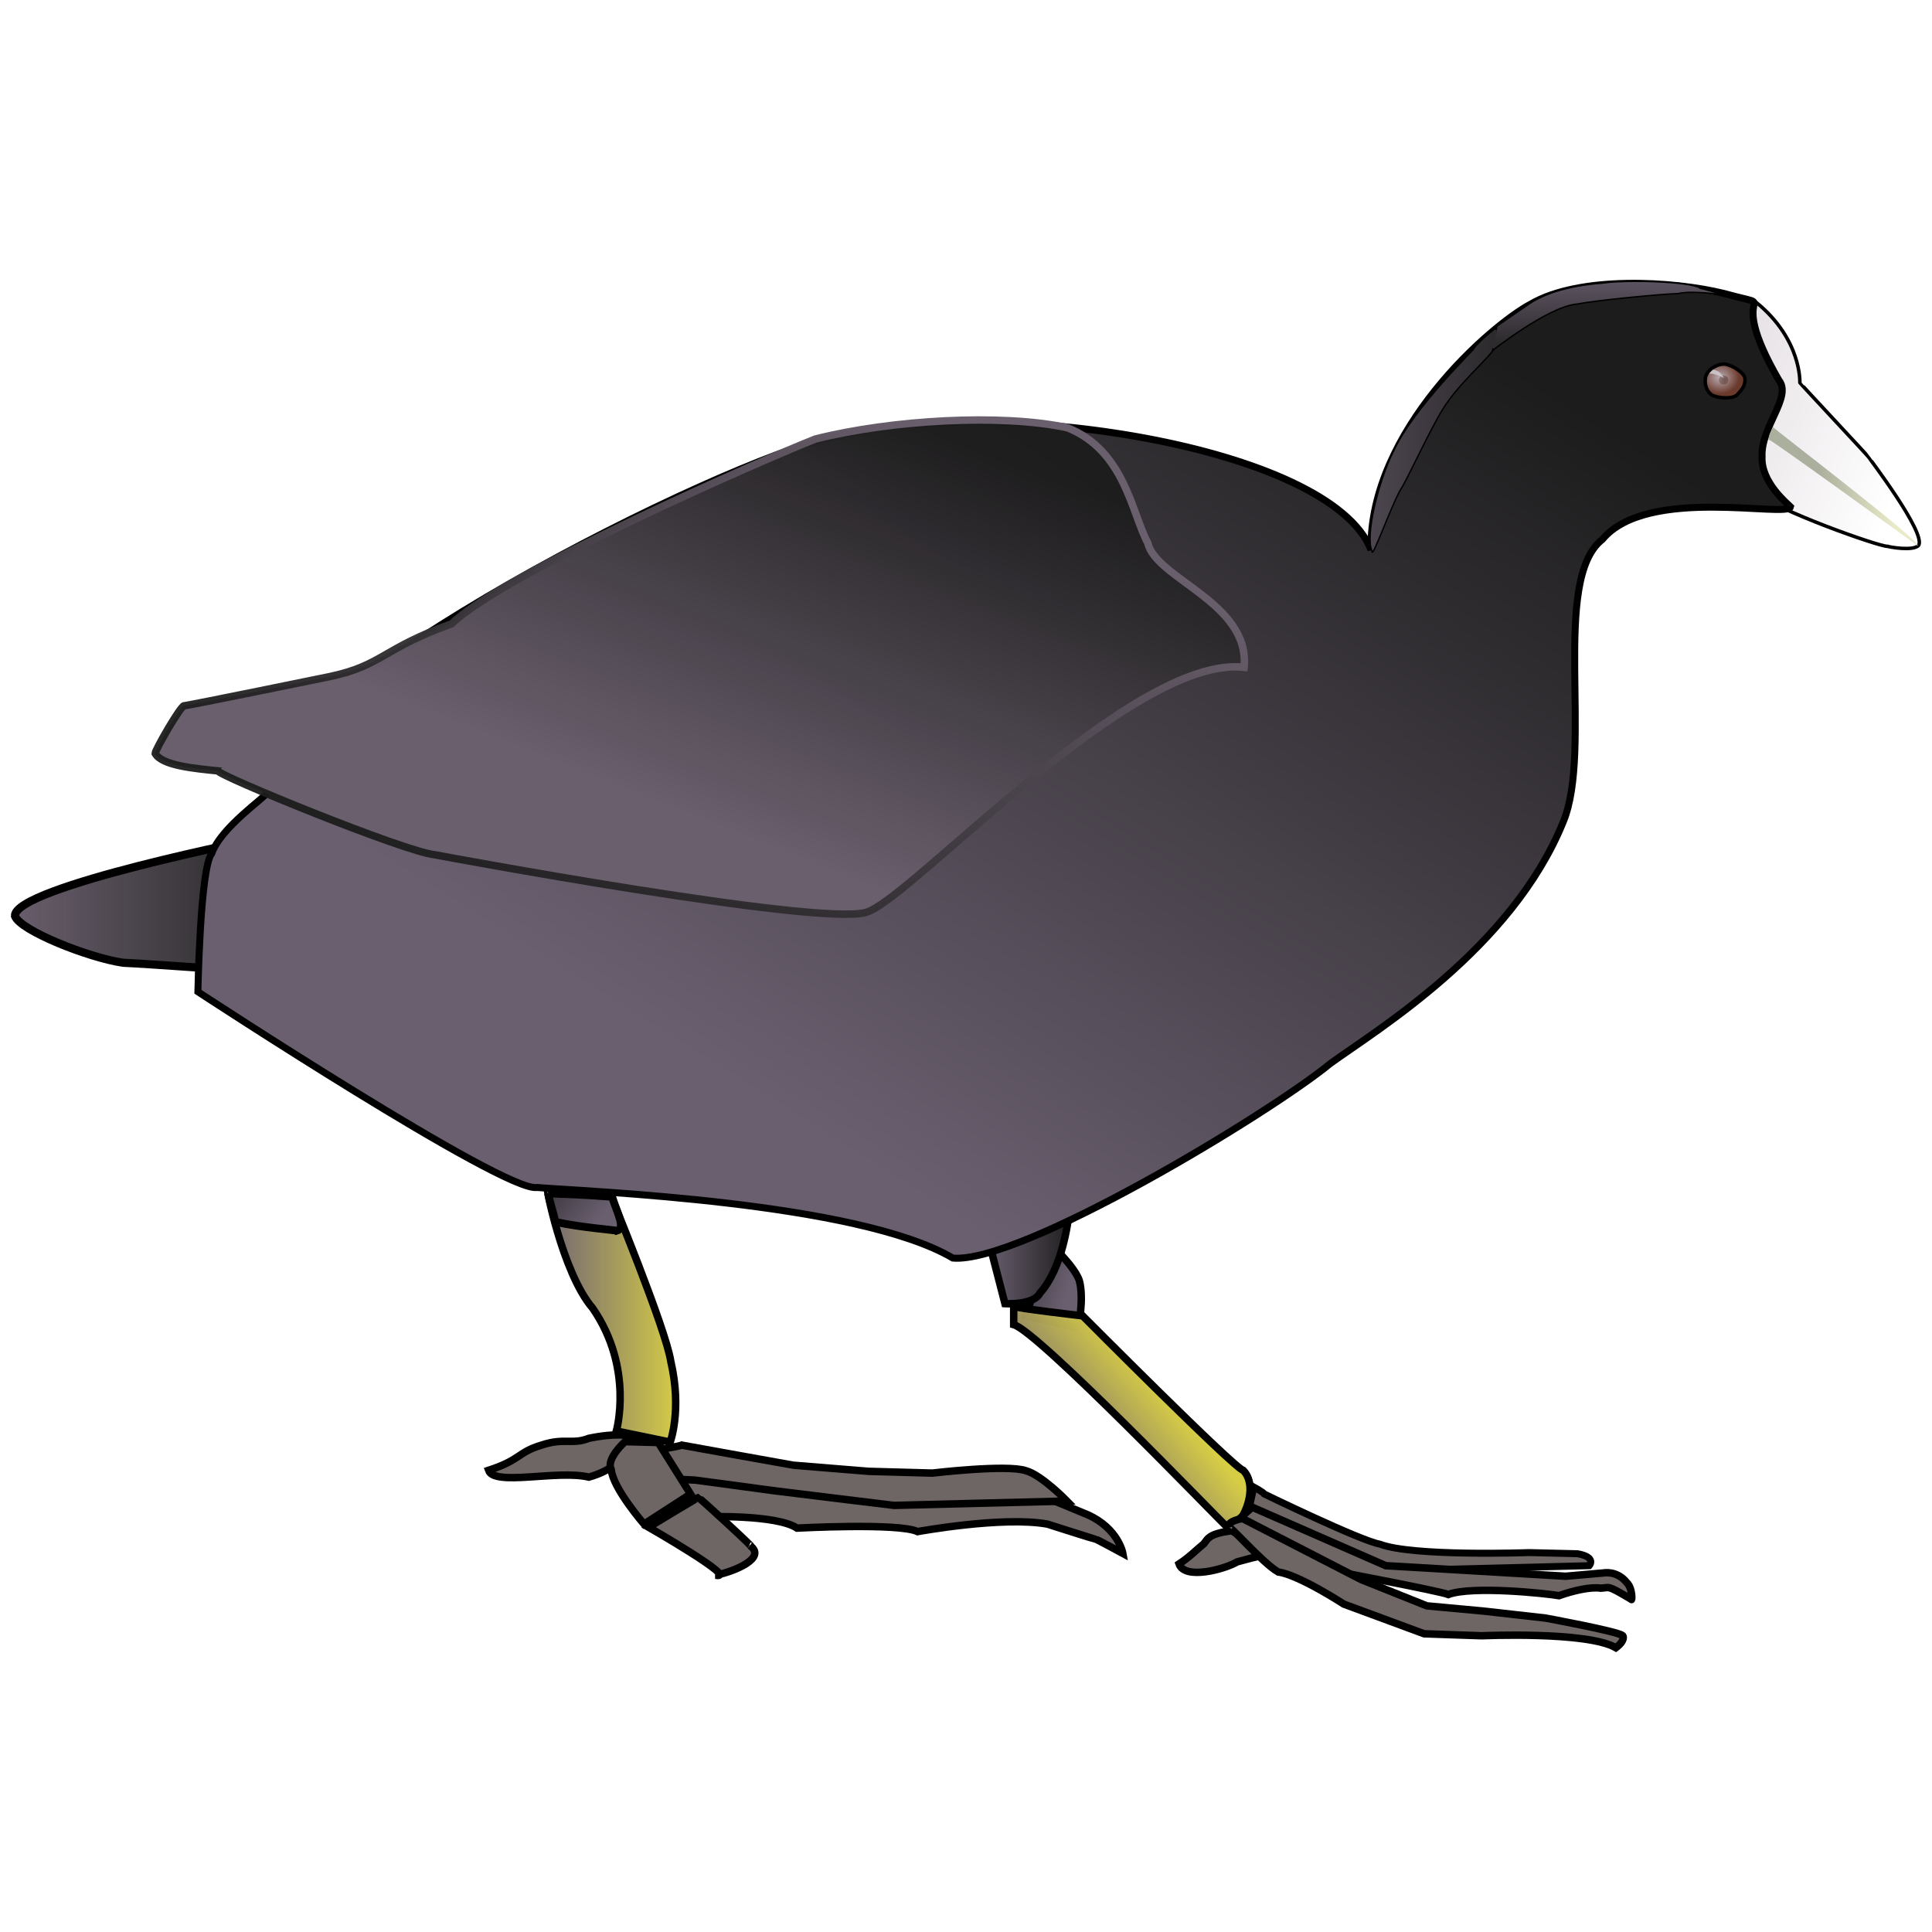
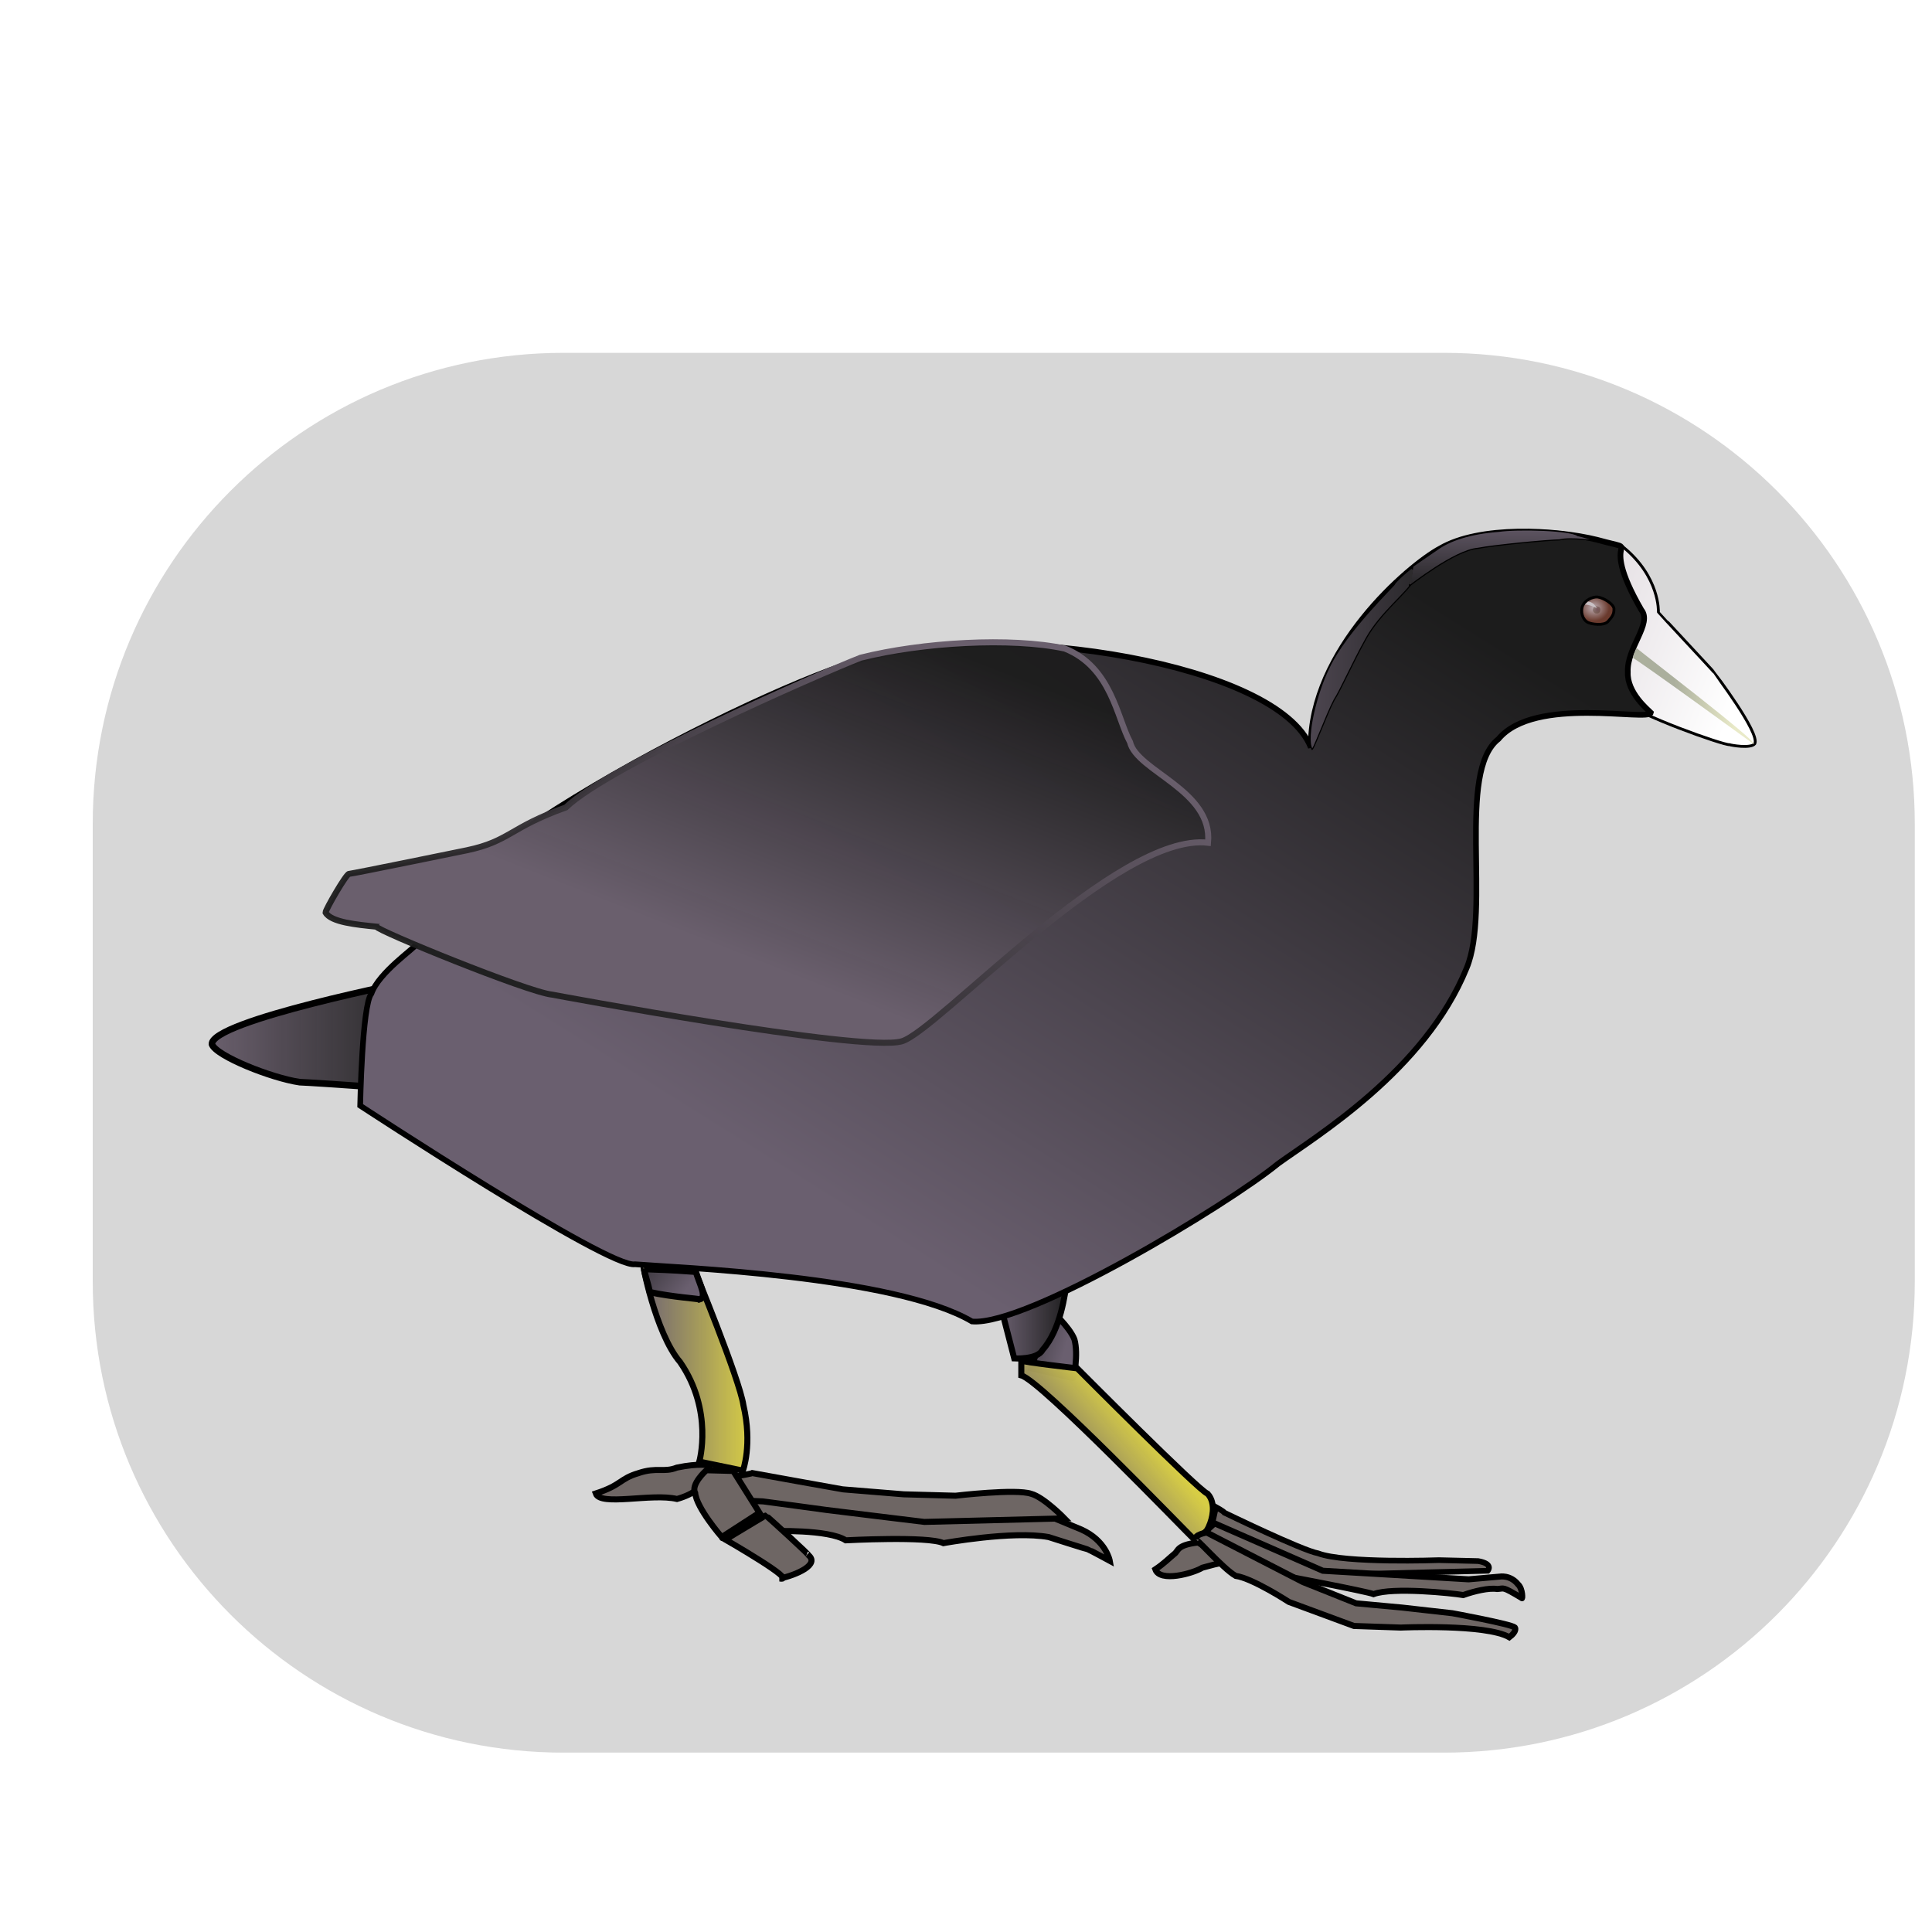
<svg xmlns="http://www.w3.org/2000/svg" xmlns:xlink="http://www.w3.org/1999/xlink" id="svg101" width="512" height="512" version="1.1">
  <defs id="defs103">
    <linearGradient id="linearGradient189">
      <stop style="stop-color:#e60000;stop-opacity:1;" offset="0" id="stop190" />
      <stop style="stop-color:#d73338;stop-opacity:1;" offset="1" id="stop191" />
    </linearGradient>
    <linearGradient id="linearGradient182">
      <stop style="stop-color:#e81311;stop-opacity:1;" offset="0" id="stop183" />
      <stop style="stop-color:#e82e2d;stop-opacity:1;" offset="1" id="stop184" />
    </linearGradient>
    <linearGradient id="linearGradient237">
      <stop style="stop-color:#8c979d;stop-opacity:1;" offset="0" id="stop238" />
      <stop style="stop-color:#123457;stop-opacity:1;" offset="1" id="stop239" />
    </linearGradient>
    <linearGradient id="linearGradient164">
      <stop style="stop-color:#6e7545;stop-opacity:0.906;" offset="0" id="stop165" />
      <stop style="stop-color:#5a524a;stop-opacity:0.961;" offset="1" id="stop166" />
    </linearGradient>
    <linearGradient id="linearGradient159">
      <stop style="stop-color:#d7cd45;stop-opacity:1;" offset="0" id="stop160" />
      <stop style="stop-color:#6a5f6f;stop-opacity:0.961;" offset="1" id="stop161" />
    </linearGradient>
    <linearGradient id="linearGradient152">
      <stop style="stop-color:#1c1c1c;stop-opacity:1;" offset="0" id="stop154" />
      <stop style="stop-color:#6a5f6f;stop-opacity:1;" offset="1" id="stop155" />
    </linearGradient>
    <linearGradient id="linearGradient151">
      <stop style="stop-color:#1c1c1c;stop-opacity:0.949;" offset="0" id="stop152" />
      <stop style="stop-color:#6a5f6d;stop-opacity:1;" offset="1" id="stop153" />
    </linearGradient>
    <linearGradient id="linearGradient130">
      <stop style="stop-color:#1c1c1c;stop-opacity:1;" offset="0" id="stop131" />
      <stop style="stop-color:#6a5f6f;stop-opacity:1;" offset="1" id="stop132" />
    </linearGradient>
    <linearGradient id="linearGradient126">
      <stop style="stop-color:#471a25;stop-opacity:0.498;" offset="0" id="stop127" />
      <stop style="stop-color:#452e1a;stop-opacity:0.353;" offset="1" id="stop128" />
    </linearGradient>
    <linearGradient id="linearGradient121">
      <stop style="stop-color:#bfafb5;stop-opacity:0.98;" offset="0" id="stop122" />
      <stop style="stop-color:#6a3a2d;stop-opacity:1;" offset="1" id="stop123" />
    </linearGradient>
    <linearGradient id="linearGradient115">
      <stop style="stop-color:#abaf9d;stop-opacity:1;" offset="0" id="stop116" />
      <stop style="stop-color:#e9eac8;stop-opacity:1;" offset="1" id="stop117" />
    </linearGradient>
    <linearGradient id="linearGradient109">
      <stop style="stop-color:#d7cfd5;stop-opacity:1;" offset="0" id="stop110" />
      <stop style="stop-color:#ffffff;stop-opacity:1;" offset="1" id="stop111" />
    </linearGradient>
    <linearGradient xlink:href="#linearGradient109" id="linearGradient112" x1="362.397" y1="244.156" x2="305.94" y2="273.619" gradientUnits="userSpaceOnUse" spreadMethod="pad" gradientTransform="matrix(-0.8679166,0,0,1.152184,601.4394,-273.8769)" />
    <linearGradient xlink:href="#linearGradient115" id="linearGradient114" x1="247.905" y1="352.622" x2="235.995" y2="352.436" gradientUnits="userSpaceOnUse" spreadMethod="pad" gradientTransform="matrix(-1.120681,0,0,0.8923146,601.4394,-273.8769)" />
    <radialGradient xlink:href="#linearGradient121" id="radialGradient120" cx="274.38" cy="313.951" fx="274.38" fy="313.951" r="3.176" gradientUnits="userSpaceOnUse" gradientTransform="matrix(-1.077616,0,0,0.9279743,601.4394,-273.8769)" spreadMethod="pad" />
    <radialGradient xlink:href="#linearGradient126" id="radialGradient125" cx="325.32" cy="264.73" fx="325.32" fy="264.73" r="0.79" gradientUnits="userSpaceOnUse" gradientTransform="matrix(-1.204552,0,0,1.126386,698.4219,-280.3635)" spreadMethod="pad" />
    <linearGradient xlink:href="#linearGradient152" id="linearGradient129" x1="252.176" y1="377.631" x2="389.926" y2="512.527" gradientUnits="userSpaceOnUse" spreadMethod="pad" gradientTransform="matrix(-1.276487,0,0,0.7834003,601.4394,-273.8769)" />
    <linearGradient gradientTransform="matrix(-1.484892,0,0,0.801756,603.9061,-344.924)" xlink:href="#linearGradient151" id="linearGradient150" x1="374.589" y1="553.734" x2="406.631" y2="553.734" gradientUnits="userSpaceOnUse" spreadMethod="pad" />
    <linearGradient xlink:href="#linearGradient151" id="linearGradient154" x1="374.926" y1="539.091" x2="278.316" y2="464.084" gradientUnits="userSpaceOnUse" spreadMethod="pad" gradientTransform="matrix(-1.478477,0,0,0.6763718,601.4394,-273.8769)" />
    <linearGradient xlink:href="#linearGradient151" id="linearGradient155" x1="286.809" y1="451.481" x2="349.977" y2="524.819" gradientUnits="userSpaceOnUse" spreadMethod="pad" gradientTransform="matrix(-1.478477,0,0,0.6763718,601.4394,-273.8769)" />
    <linearGradient xlink:href="#linearGradient152" id="linearGradient156" gradientTransform="matrix(-0.9176941,0,0,1.089688,601.4394,-273.8769)" x1="448.06" y1="402.954" x2="465.162" y2="402.954" gradientUnits="userSpaceOnUse" />
    <linearGradient xlink:href="#linearGradient152" id="linearGradient157" x1="342.487" y1="574.789" x2="328.585" y2="580.737" gradientUnits="userSpaceOnUse" spreadMethod="pad" gradientTransform="matrix(-1.401379,0,0,0.7815991,564.9514,-284.6075)" />
    <linearGradient xlink:href="#linearGradient159" id="linearGradient158" x1="386.809" y1="483.493" x2="402.901" y2="496.38" gradientUnits="userSpaceOnUse" spreadMethod="pad" gradientTransform="matrix(-1.031359,0,0,0.969594,601.4394,-273.8769)" />
    <linearGradient xlink:href="#linearGradient159" id="linearGradient162" gradientTransform="matrix(-0.7116727,0,0,1.40514,601.4394,-273.8769)" x1="677.056" y1="309.357" x2="711.14" y2="309.357" gradientUnits="userSpaceOnUse" />
    <linearGradient xlink:href="#linearGradient164" id="linearGradient163" x1="407.342" y1="543.479" x2="406.846" y2="533.443" gradientUnits="userSpaceOnUse" gradientTransform="matrix(-1.22706,0,0,0.8149559,601.4394,-273.8769)" spreadMethod="pad" />
    <linearGradient xlink:href="#linearGradient152" id="linearGradient209" x1="706.868" y1="230.901" x2="635.894" y2="231.628" gradientUnits="userSpaceOnUse" spreadMethod="pad" gradientTransform="matrix(0.7618147,0,0,1.312655,-261.7476,-273.8768)" />
    <linearGradient xlink:href="#linearGradient152" id="linearGradient211" x1="302.798" y1="524.174" x2="302.523" y2="491.913" gradientUnits="userSpaceOnUse" spreadMethod="pad" gradientTransform="matrix(1.814094,0,0,0.5512394,-261.7476,-273.8768)" />
    <linearGradient xlink:href="#linearGradient237" id="linearGradient236" x1="0.563" y1="0.148" x2="0.553" y2="0.945" gradientUnits="objectBoundingBox" spreadMethod="pad" />
    <linearGradient xlink:href="#linearGradient182" id="linearGradient181" x1="825.094" y1="245.859" x2="878.029" y2="245.859" gradientUnits="userSpaceOnUse" spreadMethod="pad" gradientTransform="scale(0.619866,1.613252)" />
    <linearGradient xlink:href="#linearGradient182" id="linearGradient185" x1="681.485" y1="294.985" x2="863.143" y2="309.341" gradientTransform="scale(0.849101,1.177717)" gradientUnits="userSpaceOnUse" />
    <linearGradient xlink:href="#linearGradient182" id="linearGradient186" gradientTransform="scale(0.839884,1.190641)" x1="639.315" y1="339.304" x2="658.298" y2="339.304" gradientUnits="userSpaceOnUse" />
    <linearGradient xlink:href="#linearGradient189" id="linearGradient188" gradientTransform="scale(1.381324,0.723943)" x1="227.395" y1="236.831" x2="291.337" y2="236.831" gradientUnits="userSpaceOnUse" />
    <linearGradient xlink:href="#linearGradient152" id="linearGradient2020" gradientUnits="userSpaceOnUse" x1="522.569" y1="368.442" x2="503.982" y2="376.395" spreadMethod="pad" gradientTransform="matrix(-0.8204422,0,0,1.218855,601.4394,-273.8769)" />
+     <filter style="color-interpolation-filters:sRGB" id="filter2339" x="-0.164" y="-0.252" width="1.328" height="1.505">
+       <feGaussianBlur stdDeviation="16.479" id="feGaussianBlur2341" />
+     </filter>
+     <radialGradient xlink:href="#linearGradient121" id="radialGradient120-9" cx="274.38" cy="313.951" fx="274.38" fy="313.951" r="3.176" gradientUnits="userSpaceOnUse" gradientTransform="matrix(-1.077616,0,0,0.9279743,601.4394,-273.8769)" spreadMethod="pad" />
+     <radialGradient xlink:href="#linearGradient126" id="radialGradient125-3" cx="325.32" cy="264.73" fx="325.32" fy="264.73" r="0.79" gradientUnits="userSpaceOnUse" gradientTransform="matrix(-1.204552,0,0,1.126386,698.4219,-280.3635)" spreadMethod="pad" />
+     <filter style="color-interpolation-filters:sRGB" id="filter2491" x="-0.086" y="-0.124" width="1.171" height="1.248">
+       <feGaussianBlur stdDeviation="17.361" id="feGaussianBlur2493" />
+     </filter>
  </defs>
-   <g id="g2529" transform="matrix(1.481292,0,0,1.481292,2.884572,74.15326)">
+   <rect style="mix-blend-mode:normal;fill:#a2a2a2;fill-opacity:0.433;stroke-width:50.21;stroke-linecap:round" id="rect2638" width="482.858" height="370.96" x="24.578" y="93.506" ry="124.791" />
+   <path style="opacity:0.366;fill:none;stroke:#b7a990;stroke-width:66;stroke-linecap:round;stroke-linejoin:miter;stroke-miterlimit:4;stroke-dasharray:none;stroke-opacity:1;filter:url(#filter2339)" d="M 461.262,210.578 C 347.381,179.211 355.506,176.251 293.639,169.528 c -3.59,0.729 -31.447,-3.971 -44.25,-3.15 -43.577,-0.484 -86.944,4.447 -130.328,6.758 -28.383,1.205 -30.655,36.765 -7.737,47.076 17.806,10.417 40.214,8.174 60.135,13.052 34.955,5.889 70.635,7.306 105.471,14.014 50.712,9.08 109.734,-3.277 160.651,4.496 21.954,-0.247 32.948,33.41 29.6,51.6 -11.277,17.252 -45.702,13.752 -65.704,14.69 -32.926,0.387 -65.958,-0.458 -98.303,-6.416 -32.888,-4.402 -66.218,-3.683 -99.171,-7.51 -49.785,-3.406 -66.287,-17.543 -116.15,-15.73 -22.697,4.511 -63.107,23.816 -56.73,44.539 13.804,17.735 51.802,37.125 72.22,39.345 24.906,-3.658 28.375,-28.553 53.729,-25.595 30.778,0.657 61.592,0.276 92.333,2.7 33.7,2.654 67.512,0.375 101.112,3.65 21.408,1.617 47.835,2.845 60.032,21.28 7.695,16.024 78.826,50.623 58.311,68.428 -28.277,23.285 -107.356,4.46 -143.406,9.169 -43.297,1.111 -86.598,-0.768 -129.503,-5.996 -30.632,-4.122 -61.602,-3.095 -92.411,-4.856 -16.546,-0.803 -31.177,7.254 -47.837,5.114" id="path940" transform="matrix(-1,0,0,0.7839784,-269.855,77.18868)" />
+   <g id="g2489" style="mix-blend-mode:normal;filter:url(#filter2491)" transform="translate(-795.9057,487.7337)">
+     <path style="font-size:12px;fill:#5e5e5e;fill-opacity:1;fill-rule:evenodd;stroke:none;stroke-width:1pt" d="m 218.443,223.805 c -4.875,0.564 -4.305,1.885 -5.292,2.559 -1.004,0.81 -2.251,2.111 -4.159,3.375 1.018,2.907 8.214,0.937 10.394,-0.372 7.842,-2.201 8.17,-1.456 8.17,-1.456 0,0 -7.081,-2.7 -9.113,-4.106 z" id="path402-5" transform="matrix(1.429305,0,0,1.377247,11.42588,122.5324)" />
+     <path style="font-size:12px;fill:#5e5e5e;fill-opacity:1;fill-rule:evenodd;stroke:none;stroke-width:0.625" d="m 312.346,4.111 c 8.016,6.577 7.708,14.182 7.708,14.285 0,0.103 12.332,13.257 12.332,13.36 0,0.103 10.175,13.36 8.941,15.724 -0.925,1.131 -5.344,0.308 -5.549,0.206 -1.439,0.102 -20.246,-6.578 -23.637,-9.661 3.083,-14.182 -0.206,-27.234 -3.803,-28.262 0.308,-3.083 3.905,-5.344 4.008,-5.652 z" id="path108-6" transform="matrix(1.429305,0,0,1.377247,11.42588,122.5324)" />
+     <path style="font-size:12px;fill:#5e5e5e;fill-opacity:1;fill-rule:evenodd;stroke:none;stroke-width:1pt" d="m 185.813,172.39 c 0,0 4.219,3.75 5.313,6.563 0.938,3.281 -0.157,8.75 -0.313,8.593 -0.156,-0.156 -9.219,-2.187 -9.219,-2.187 0,0 4.063,-12.5 4.219,-12.969 z" id="path135-6" transform="matrix(1.429305,0,0,1.377247,11.42588,122.5324)" />
+     <path style="font-size:12px;fill:#5e5e5e;fill-opacity:1;fill-rule:evenodd;stroke:none;stroke-width:1pt" d="m 189.407,166.452 c -0.313,2.189 -1.25,10.313 -5.313,14.844 -1.094,2.188 -6.249,1.875 -6.249,1.875 0,0 -2.501,-9.687 -2.501,-9.687 0,0 11.25,-5.469 14.063,-7.032 z" id="path133-4" transform="matrix(1.429305,0,0,1.377247,11.42588,122.5324)" />
+     <path style="font-size:12px;fill:#5e5e5e;fill-opacity:1;fill-rule:evenodd;stroke:none;stroke-width:1pt" d="m 96.077,163.08 c -0.581,-2.035 2.49,14.515 8.013,20.91 7.412,10.755 4.232,21.958 4.232,21.958 0,0 9.631,1.989 9.631,1.989 0,0 2.14,-5.723 0.106,-14.444 -0.872,-5.813 -10.933,-30.192 -10.933,-30.192 0.581,-4.069 -11.049,0 -11.049,-0.221 z" id="path140-0" transform="matrix(1.429305,0,0,1.377247,11.42588,122.5324)" />
+     <path style="font-size:12px;fill:#5e5e5e;fill-opacity:1;fill-rule:evenodd;stroke:none;stroke-width:0" d="m 94.962,160.34 c 0,0 2.647,7.674 2.647,7.674 0,0 10.938,1.719 10.938,1.719 1.889,0.581 -1.172,-5.625 -1.172,-5.625 0,-3.488 -12.257,-3.611 -12.413,-3.768 z" id="path141-0" transform="matrix(1.429305,0,0,1.377247,11.42588,122.5324)" />
+     <path style="font-size:12px;fill:#5e5e5e;fill-opacity:1;fill-rule:evenodd;stroke:none;stroke-width:1.091pt" d="m 47.057,123.981 c -0.442,0 -22.95,-1.643 -26.958,-1.796 -6.196,-0.899 -18.433,-5.76 -19.37,-8.365 -0.313,-5.209 44.56,-14.041 44.56,-14.041 0,0 1.326,24.202 1.768,24.202 z" id="path148-4" transform="matrix(1.429305,0,0,1.377247,11.42588,122.5324)" />
+     <path style="font-size:12px;fill:#5e5e5e;fill-opacity:1;fill-rule:evenodd;stroke:none;stroke-width:1.25" d="m 94.133,162.385 c -5.755,1.028 -60.677,-35.016 -60.677,-35.016 0,0 0.417,-22.256 2.473,-24.722 1.644,-4.728 9.736,-10.159 9.736,-10.74 0.581,-19.185 82.116,-59.88 101.156,-63.659 28.777,-7.848 89.237,1.454 96.504,20.057 -0.291,-21.365 21.468,-40.183 28.587,-43.965 8.686,-5.069 25.379,-4.176 34.635,-1.884 11.172,3.086 -0.436,-2.113 9.738,15.473 2.466,3.032 -3.245,8.346 -2.988,13.741 -0.206,4.522 4.477,8.326 5.093,8.943 -0.411,2.055 -25.638,-3.832 -33.654,5.828 -9.249,7.194 -1.633,37.665 -7.017,50.552 -9.203,22.699 -33.424,37.241 -41.646,43.202 -11.008,9.046 -55.415,35.849 -67.542,34.822 -17.06,-10.072 -65.594,-11.915 -74.398,-12.632 z" id="path105-6" transform="matrix(1.429305,0,0,1.377247,11.42588,122.5324)" />
+     <path style="font-size:12px;fill:#5e5e5e;fill-opacity:1;fill-rule:evenodd;stroke:none;stroke-width:0" d="m 341.122,47.582 c 0.925,-0.617 -25.305,-20.584 -25.9,-21.257 -0.296,0.867 -0.67,1.101 -0.773,2.231 0.925,0.309 26.673,19.026 26.673,19.026 z" id="path113-2" transform="matrix(1.429305,0,0,1.377247,11.42588,122.5324)" />
+     <path style="font-size:12px;fill:#5e5e5e;fill-opacity:1;fill-rule:evenodd;stroke:none;stroke-width:0.625" d="m 303.25,17.211 c 0.526,-1.471 2.265,-2.177 3.327,-2.136 1.449,0.181 3.529,1.542 3.659,2.563 0.064,1.394 -0.539,1.946 -1.359,2.896 -0.92,0.929 -3.613,0.581 -4.486,0.118 -1.234,-0.77 -1.46,-2.386 -1.141,-3.441 z" id="path119-6" transform="matrix(1.429305,0,0,1.377247,11.42588,122.5324)" />
+     <path style="font-size:12px;fill:#5e5e5e;fill-opacity:1;fill-rule:evenodd;stroke:none;stroke-width:2.75" d="m 307.13,17.451 c 0.206,0.358 0.135,1.148 -0.465,1.258 -0.582,0.107 -0.827,-0.186 -0.997,-0.435 -0.176,-0.257 -0.088,-0.647 0.115,-0.956 0.194,-0.296 1.137,-0.234 1.347,0.132 z" id="path124-7" transform="matrix(1.429305,0,0,1.377247,11.42588,122.5324)" />
+     <path id="path4222-5" d="m 306.503,17.558 c -0.233,-0.086 -1.728,-0.843 -2.683,-0.8 l 0.693,-0.676 c 0.607,0.095 0.876,0.225 1.351,0.633" style="fill:#5e5e5e;fill-opacity:1;fill-rule:evenodd;stroke:none;stroke-width:0.125;stroke-linecap:butt;stroke-linejoin:miter;stroke-miterlimit:4;stroke-opacity:1" transform="matrix(1.429305,0,0,1.377247,11.42588,122.5324)" />
+     <path style="font-size:12px;fill:#5e5e5e;fill-opacity:1;fill-rule:evenodd;stroke:none;stroke-width:1pt" d="m 179.407,183.64 c 0,0 0,3.281 0,3.281 4.375,1.25 35.89,34.026 38.429,36.473 2.031,0.313 5.79,-7.098 2.665,-10.379 -1.719,-0.469 -28.75,-27.656 -28.75,-27.656 0,0 -12.188,-1.406 -12.344,-1.719 z" id="path134-6" transform="matrix(1.429305,0,0,1.377247,11.42588,122.5324)" />
+     <path style="font-size:12px;fill:#5e5e5e;fill-opacity:1;fill-rule:evenodd;stroke:none;stroke-width:1.25" d="m 224.251,217.234 c 0,0 17.179,8.347 20.674,8.964 5.96,2.261 26.67,1.505 26.67,1.505 0,0 8.676,0.206 8.676,0.206 3.494,0.616 2.105,2.138 2.105,2.138 0,0 -30.625,0.781 -30.625,0.781 0,0 -10.051,-0.062 -10.051,-0.062 -1.381,-0.145 -20.262,-10.563 -20.262,-10.563 0,0 0.938,-4.219 0.938,-4.219 0,0 1.718,0.937 1.875,1.25 z" id="path136-9" transform="matrix(1.429305,0,0,1.377247,11.42588,122.5324)" />
+     <path style="font-size:12px;fill:#5e5e5e;fill-opacity:1;fill-rule:evenodd;stroke:none;stroke-width:1pt" d="m 289.895,236.065 c -4.505,-2.689 -3.777,-2.064 -5.448,-1.991 -1.817,-0.291 -5.007,0.457 -7.478,1.339 -2.47,-0.424 -15.575,-1.788 -19.799,-0.211 -1.542,-0.616 -20.576,-4.218 -20.576,-4.218 0,0 -16.562,-9.531 -16.562,-9.531 0,0 2.031,-1.875 2.031,-1.875 0,0 23.906,10.469 23.906,10.469 0,0 32.188,1.892 32.188,1.892 0,0 6.817,-0.596 6.817,-0.596 0,0 2.355,-0.467 4.099,1.713 1.09,1.017 0.978,3.477 0.822,3.009 z" id="path137-8" transform="matrix(1.429305,0,0,1.377247,11.42588,122.5324)" />
+     <path style="font-size:12px;fill:#5e5e5e;fill-opacity:1;fill-rule:evenodd;stroke:none;stroke-width:1pt" d="m 217.861,223.229 c -0.206,-0.925 5.961,6.277 8.868,7.948 3.706,0.509 11.74,5.745 11.74,5.745 0,0 14.375,5.312 14.375,5.312 0,0 10.335,0.353 10.335,0.353 0,0 18.801,-0.839 23.961,2.14 1.744,-1.308 1.33,-2.18 1.173,-2.18 -0.737,-0.727 -13.75,-3.125 -13.75,-3.125 0,0 -11.093,-1.25 -11.093,-1.25 0,0 -10.157,-0.938 -10.157,-0.938 0,0 -11.719,-4.687 -11.719,-4.687 0,0 -21.25,-10.938 -21.25,-10.938 0,0 -2.894,0.445 -2.483,1.62 z" id="path138-7" transform="matrix(1.429305,0,0,1.377247,11.42588,122.5324)" />
+     <path style="font-size:12px;fill:#5e5e5e;fill-opacity:1;fill-rule:evenodd;stroke:none;stroke-width:1pt" d="m 103.388,207.267 c -2.935,1.165 -4.434,-0.146 -8.475,1.22 -4.285,1.278 -3.639,2.611 -9.453,4.5 1.018,2.907 12.331,-0.128 17.936,1.215 7.842,-2.201 7.154,-7.394 7.154,-7.394 0,0 -2.177,-0.577 -7.162,0.459 z" id="path142-2" transform="matrix(1.429305,0,0,1.377247,11.42588,122.5324)" />
+     <path style="font-size:12px;fill:#5e5e5e;fill-opacity:1;fill-rule:evenodd;stroke:none;stroke-width:1pt" d="m 118.625,209.421 c 0,0 20.937,6.562 20.937,6.562 0,0 21.563,2.5 21.719,2.5 0.156,0 22.031,-1.406 22.031,-1.406 0,0 9.321,3.852 9.321,3.852 5.523,2.47 6.305,6.929 6.305,6.929 0,0 -4.626,-2.514 -4.782,-2.514 -0.157,0 -8.71,-2.733 -8.71,-2.733 -7.994,-1.453 -23.227,1.341 -23.227,1.341 -3.343,-1.599 -21.563,-0.625 -21.563,-0.625 -3.779,-2.471 -16.25,-2.031 -16.25,-2.031 0,0 -8.281,-7.657 -8.281,-7.657 0,0 2.187,-3.75 2.5,-4.218 z" id="path145-8" transform="matrix(1.429305,0,0,1.377247,11.42588,122.5324)" />
+     <path style="font-size:12px;fill:#5e5e5e;fill-opacity:1;fill-rule:evenodd;stroke:none;stroke-width:1pt" d="m 120.031,208.483 c 0,0 19.844,3.594 20,3.594 0.156,0 13.438,1.094 13.438,1.094 0,0 11.406,0.312 11.406,0.312 0,0 13.372,-1.588 16.715,-0.425 2.762,0.726 7.347,5.425 7.347,5.425 0,0 -30.781,0.781 -30.937,0.781 -0.156,0 -21.719,-2.656 -21.719,-2.656 0,0 -13.75,-1.875 -13.906,-1.875 -0.157,0 -10.157,-0.469 -10.157,-0.469 0,0 1.25,-4.531 1.25,-4.531 0,0 6.407,-1.094 6.563,-1.25 z" id="path146-2" transform="matrix(1.429305,0,0,1.377247,11.42588,122.5324)" />
+     <path style="font-size:12px;fill:#5e5e5e;fill-opacity:1;fill-rule:evenodd;stroke:none;stroke-width:1pt" d="m 109.875,207.858 c 0,0 -3.485,3.107 -2.468,4.996 0.291,3.343 5.865,9.757 5.865,9.757 0,0 8.321,-5.378 8.321,-5.378 0,0 -5.781,-9.219 -5.781,-9.219 0,0 -5.781,-0.156 -5.937,-0.156 z" id="path143-9" transform="matrix(1.429305,0,0,1.377247,11.42588,122.5324)" />
+     <path style="font-size:12px;fill:#5e5e5e;fill-opacity:1;fill-rule:evenodd;stroke:none;stroke-width:1pt" d="m 114.093,223.171 c 0,0 16.224,9.317 12.009,8.59 3.488,-0.726 9.168,-3.129 6.116,-5.309 1.744,1.308 -9.062,-8.594 -9.218,-8.594 -0.157,0 -8.907,5.313 -8.907,5.313 z" id="path144-6" transform="matrix(1.429305,0,0,1.377247,11.42588,122.5324)" />
+     <path style="font-size:12px;fill:#5e5e5e;fill-opacity:1;fill-rule:evenodd;stroke:none;stroke-width:0.25" d="m 243.547,48.613 c -1.326,-2.541 0.968,-12.285 3.841,-18.03 3.756,-7.955 14.45,-18.093 14.45,-18.406 0,-0.312 3.656,-3.693 4.208,-3.693 -0.441,-0.11 1.08,-0.266 -0.005,2.938 -1.639,2.872 -7.337,7.125 -10.486,12.76 -3.149,5.635 -5.737,11.58 -7.062,13.569 -1.768,3.315 -4.946,12.112 -4.946,10.862 z" id="path208-0" transform="matrix(1.429305,0,0,1.377247,11.42588,122.5324)" />
+     <path style="font-size:12px;fill:#5e5e5e;fill-opacity:1;fill-rule:evenodd;stroke:none;stroke-width:0.25" d="m 271.145,4.653 c 2.734,-2.031 7.266,-3.593 13.594,-4.062 4.219,-0.625 15.937,-0.313 17.5,0.937 0.625,0.078 4.219,1.172 4.219,1.172 0,0 -5.782,-0.859 -8.203,-0.234 -3.047,0.078 -14.48,1.172 -18.073,1.875 -5.079,0.39 -15.087,8.293 -15.087,8.293 -0.11,0.331 0.755,-4.338 0.755,-4.338 0,0 4.123,-2.861 5.295,-3.643 z" id="path210-2" transform="matrix(1.429305,0,0,1.377247,11.42588,122.5324)" />
+     <path style="font-size:12px;fill:#5e5e5e;fill-opacity:1;fill-rule:evenodd;stroke:none;stroke-width:1.047pt" d="m 96.124,163.44 c 3.205,0.166 4.634,0.104 11.43,0.612 1.043,3.233 2.478,5.639 0.813,6.092 -0.173,-0.154 -6.215,-0.553 -10.965,-1.602 -0.387,-1.933 -1.008,-3.479 -1.277,-5.102 z" id="path403-7" transform="matrix(1.429305,0,0,1.377247,11.42588,122.5324)" />
+     <rect transform="matrix(1.413819,0.2021908,-0.1970798,1.364092,11.42588,122.5324)" y="-30.107" x="264.124" height="3.284" width="0.473" id="rect4982-6" style="fill:#5e5e5e;fill-opacity:1;stroke:none;stroke-width:0.125;stroke-miterlimit:4;stroke-dashoffset:0;stroke-opacity:1" />
+   </g>
+   <g id="g2529" transform="matrix(1.200449,0,0,1.200449,55.28839,140.1084)">
    <path style="font-size:12px;fill:#6e6664;fill-rule:evenodd;stroke:#000000;stroke-width:1pt" d="m 218.443,223.805 c -4.875,0.564 -4.305,1.885 -5.292,2.559 -1.004,0.81 -2.251,2.111 -4.159,3.375 1.018,2.907 8.214,0.937 10.394,-0.372 7.842,-2.201 8.17,-1.456 8.17,-1.456 0,0 -7.081,-2.7 -9.113,-4.106 z" id="path402" />
    <path style="font-size:12px;fill:url(#linearGradient112);fill-rule:evenodd;stroke:#000000;stroke-width:0.625" d="m 312.346,4.111 c 8.016,6.577 7.708,14.182 7.708,14.285 0,0.103 12.332,13.257 12.332,13.36 0,0.103 10.175,13.36 8.941,15.724 -0.925,1.131 -5.344,0.308 -5.549,0.206 -1.439,0.102 -20.246,-6.578 -23.637,-9.661 3.083,-14.182 -0.206,-27.234 -3.803,-28.262 0.308,-3.083 3.905,-5.344 4.008,-5.652 z" id="path108" />
    <path style="font-size:12px;fill:url(#linearGradient2020);fill-rule:evenodd;stroke:#000000;stroke-width:1pt" d="m 185.813,172.39 c 0,0 4.219,3.75 5.313,6.563 0.938,3.281 -0.157,8.75 -0.313,8.593 -0.156,-0.156 -9.219,-2.187 -9.219,-2.187 0,0 4.063,-12.5 4.219,-12.969 z" id="path135" />
    <path style="font-size:12px;fill:url(#linearGradient156);fill-rule:evenodd;stroke:#000000;stroke-width:1pt" d="m 189.407,166.452 c -0.313,2.189 -1.25,10.313 -5.313,14.844 -1.094,2.188 -6.249,1.875 -6.249,1.875 0,0 -2.501,-9.687 -2.501,-9.687 0,0 11.25,-5.469 14.063,-7.032 z" id="path133" />
    <path style="font-size:12px;fill:url(#linearGradient162);fill-rule:evenodd;stroke:#000000;stroke-width:1pt" d="m 96.077,163.08 c -0.581,-2.035 2.49,14.515 8.013,20.91 7.412,10.755 4.232,21.958 4.232,21.958 0,0 9.631,1.989 9.631,1.989 0,0 2.14,-5.723 0.106,-14.444 -0.872,-5.813 -10.933,-30.192 -10.933,-30.192 0.581,-4.069 -11.049,0 -11.049,-0.221 z" id="path140" />
    <path style="font-size:12px;fill:url(#linearGradient163);fill-rule:evenodd;stroke:#000000;stroke-width:0" d="m 94.962,160.34 c 0,0 2.647,7.674 2.647,7.674 0,0 10.938,1.719 10.938,1.719 1.889,0.581 -1.172,-5.625 -1.172,-5.625 0,-3.488 -12.257,-3.611 -12.413,-3.768 z" id="path141" />
    <path style="font-size:12px;fill:url(#linearGradient150);fill-rule:evenodd;stroke:#000000;stroke-width:1.091pt" d="m 47.057,123.981 c -0.442,0 -22.95,-1.643 -26.958,-1.796 -6.196,-0.899 -18.433,-5.76 -19.37,-8.365 -0.313,-5.209 44.56,-14.041 44.56,-14.041 0,0 1.326,24.202 1.768,24.202 z" id="path148" />
    <path style="font-size:12px;fill:url(#linearGradient129);fill-rule:evenodd;stroke:#000000;stroke-width:1.25" d="m 94.133,162.385 c -5.755,1.028 -60.677,-35.016 -60.677,-35.016 0,0 0.417,-22.256 2.473,-24.722 1.644,-4.728 9.736,-10.159 9.736,-10.74 0.581,-19.185 82.116,-59.88 101.156,-63.659 28.777,-7.848 89.237,1.454 96.504,20.057 -0.291,-21.365 21.468,-40.183 28.587,-43.965 8.686,-5.069 25.379,-4.176 34.635,-1.884 11.172,3.086 -0.436,-2.113 9.738,15.473 2.466,3.032 -3.245,8.346 -2.988,13.741 -0.206,4.522 4.477,8.326 5.093,8.943 -0.411,2.055 -25.638,-3.832 -33.654,5.828 -9.249,7.194 -1.633,37.665 -7.017,50.552 -9.203,22.699 -33.424,37.241 -41.646,43.202 -11.008,9.046 -55.415,35.849 -67.542,34.822 -17.06,-10.072 -65.594,-11.915 -74.398,-12.632 z" id="path105" />
    <path style="font-size:12px;fill:url(#linearGradient114);fill-rule:evenodd;stroke:#000000;stroke-width:0" d="m 341.122,47.582 c 0.925,-0.617 -25.305,-20.584 -25.9,-21.257 -0.296,0.867 -0.67,1.101 -0.773,2.231 0.925,0.309 26.673,19.026 26.673,19.026 z" id="path113" />
    <path style="font-size:12px;fill:url(#radialGradient120);fill-rule:evenodd;stroke:#000000;stroke-width:0.625" d="m 303.25,17.211 c 0.526,-1.471 2.265,-2.177 3.327,-2.136 1.449,0.181 3.529,1.542 3.659,2.563 0.064,1.394 -0.539,1.946 -1.359,2.896 -0.92,0.929 -3.613,0.581 -4.486,0.118 -1.234,-0.77 -1.46,-2.386 -1.141,-3.441 z" id="path119" />
    <path style="font-size:12px;fill:url(#radialGradient125);fill-rule:evenodd;stroke-width:2.75" d="m 307.13,17.451 c 0.206,0.358 0.135,1.148 -0.465,1.258 -0.582,0.107 -0.827,-0.186 -0.997,-0.435 -0.176,-0.257 -0.088,-0.647 0.115,-0.956 0.194,-0.296 1.137,-0.234 1.347,0.132 z" id="path124" />
    <path id="path4222" d="m 306.503,17.558 c -0.233,-0.086 -1.728,-0.843 -2.683,-0.8 l 0.693,-0.676 c 0.607,0.095 0.876,0.225 1.351,0.633" style="fill:#ccc6ca;fill-opacity:0.938;fill-rule:evenodd;stroke:none;stroke-width:0.125;stroke-linecap:butt;stroke-linejoin:miter;stroke-miterlimit:4;stroke-opacity:1" />
    <path style="font-size:12px;fill:url(#linearGradient158);fill-rule:evenodd;stroke:#000000;stroke-width:1pt" d="m 179.407,183.64 c 0,0 0,3.281 0,3.281 4.375,1.25 35.89,34.026 38.429,36.473 2.031,0.313 5.79,-7.098 2.665,-10.379 -1.719,-0.469 -28.75,-27.656 -28.75,-27.656 0,0 -12.188,-1.406 -12.344,-1.719 z" id="path134" />
    <path style="font-size:12px;fill:#6e6664;fill-rule:evenodd;stroke:#000000;stroke-width:1.25" d="m 224.251,217.234 c 0,0 17.179,8.347 20.674,8.964 5.96,2.261 26.67,1.505 26.67,1.505 0,0 8.676,0.206 8.676,0.206 3.494,0.616 2.105,2.138 2.105,2.138 0,0 -30.625,0.781 -30.625,0.781 0,0 -10.051,-0.062 -10.051,-0.062 -1.381,-0.145 -20.262,-10.563 -20.262,-10.563 0,0 0.938,-4.219 0.938,-4.219 0,0 1.718,0.937 1.875,1.25 z" id="path136" />
    <path style="font-size:12px;fill:#6e6664;fill-rule:evenodd;stroke:#000000;stroke-width:1pt" d="m 289.895,236.065 c -4.505,-2.689 -3.777,-2.064 -5.448,-1.991 -1.817,-0.291 -5.007,0.457 -7.478,1.339 -2.47,-0.424 -15.575,-1.788 -19.799,-0.211 -1.542,-0.616 -20.576,-4.218 -20.576,-4.218 0,0 -16.562,-9.531 -16.562,-9.531 0,0 2.031,-1.875 2.031,-1.875 0,0 23.906,10.469 23.906,10.469 0,0 32.188,1.892 32.188,1.892 0,0 6.817,-0.596 6.817,-0.596 0,0 2.355,-0.467 4.099,1.713 1.09,1.017 0.978,3.477 0.822,3.009 z" id="path137" />
    <path style="font-size:12px;fill:#6e6664;fill-rule:evenodd;stroke:#000000;stroke-width:1pt" d="m 217.861,223.229 c -0.206,-0.925 5.961,6.277 8.868,7.948 3.706,0.509 11.74,5.745 11.74,5.745 0,0 14.375,5.312 14.375,5.312 0,0 10.335,0.353 10.335,0.353 0,0 18.801,-0.839 23.961,2.14 1.744,-1.308 1.33,-2.18 1.173,-2.18 -0.737,-0.727 -13.75,-3.125 -13.75,-3.125 0,0 -11.093,-1.25 -11.093,-1.25 0,0 -10.157,-0.938 -10.157,-0.938 0,0 -11.719,-4.687 -11.719,-4.687 0,0 -21.25,-10.938 -21.25,-10.938 0,0 -2.894,0.445 -2.483,1.62 z" id="path138" />
    <path style="font-size:12px;fill:#6e6664;fill-rule:evenodd;stroke:#000000;stroke-width:1pt" d="m 103.388,207.267 c -2.935,1.165 -4.434,-0.146 -8.475,1.22 -4.285,1.278 -3.639,2.611 -9.453,4.5 1.018,2.907 12.331,-0.128 17.936,1.215 7.842,-2.201 7.154,-7.394 7.154,-7.394 0,0 -2.177,-0.577 -7.162,0.459 z" id="path142" />
    <path style="font-size:12px;fill:#6e6664;fill-rule:evenodd;stroke:#000000;stroke-width:1pt" d="m 118.625,209.421 c 0,0 20.937,6.562 20.937,6.562 0,0 21.563,2.5 21.719,2.5 0.156,0 22.031,-1.406 22.031,-1.406 0,0 9.321,3.852 9.321,3.852 5.523,2.47 6.305,6.929 6.305,6.929 0,0 -4.626,-2.514 -4.782,-2.514 -0.157,0 -8.71,-2.733 -8.71,-2.733 -7.994,-1.453 -23.227,1.341 -23.227,1.341 -3.343,-1.599 -21.563,-0.625 -21.563,-0.625 -3.779,-2.471 -16.25,-2.031 -16.25,-2.031 0,0 -8.281,-7.657 -8.281,-7.657 0,0 2.187,-3.75 2.5,-4.218 z" id="path145" />
    <path style="font-size:12px;fill:#6e6664;fill-rule:evenodd;stroke:#000000;stroke-width:1pt" d="m 120.031,208.483 c 0,0 19.844,3.594 20,3.594 0.156,0 13.438,1.094 13.438,1.094 0,0 11.406,0.312 11.406,0.312 0,0 13.372,-1.588 16.715,-0.425 2.762,0.726 7.347,5.425 7.347,5.425 0,0 -30.781,0.781 -30.937,0.781 -0.156,0 -21.719,-2.656 -21.719,-2.656 0,0 -13.75,-1.875 -13.906,-1.875 -0.157,0 -10.157,-0.469 -10.157,-0.469 0,0 1.25,-4.531 1.25,-4.531 0,0 6.407,-1.094 6.563,-1.25 z" id="path146" />
    <path style="font-size:12px;fill:url(#linearGradient155);fill-rule:evenodd;stroke:url(#linearGradient154);stroke-width:1pt" d="m 220.63,69.328 c -19.979,-2.345 -59.818,41.655 -67.631,43.842 -8.75,2.5 -77.187,-10.312 -77.187,-10.312 -5.414,-0.552 -38.86,-14.227 -38.75,-15 -4.309,-0.442 -10.035,-0.953 -11.25,-3.125 0,-0.625 4.558,-8.53 5.183,-8.53 0.625,0 26.067,-5.221 26.067,-5.221 9.391,-1.989 9.421,-5.025 21.796,-9.444 9.502,-9.171 55.798,-29.41 65.079,-33.056 13.59,-3.425 33.254,-4.561 45.076,-2.02 10.275,4.088 11.522,15.34 14.394,20.643 1.462,6.415 18.328,10.685 17.223,22.223 z" id="path147" />
    <path style="font-size:12px;fill:#6e6664;fill-rule:evenodd;stroke:#000000;stroke-width:1pt" d="m 109.875,207.858 c 0,0 -3.485,3.107 -2.468,4.996 0.291,3.343 5.865,9.757 5.865,9.757 0,0 8.321,-5.378 8.321,-5.378 0,0 -5.781,-9.219 -5.781,-9.219 0,0 -5.781,-0.156 -5.937,-0.156 z" id="path143" />
    <path style="font-size:12px;fill:#6e6664;fill-rule:evenodd;stroke:#000000;stroke-width:1pt" d="m 114.093,223.171 c 0,0 16.224,9.317 12.009,8.59 3.488,-0.726 9.168,-3.129 6.116,-5.309 1.744,1.308 -9.062,-8.594 -9.218,-8.594 -0.157,0 -8.907,5.313 -8.907,5.313 z" id="path144" />
    <path style="font-size:12px;fill:url(#linearGradient209);fill-rule:evenodd;stroke:#000000;stroke-width:0.25" d="m 243.547,48.613 c -1.326,-2.541 0.968,-12.285 3.841,-18.03 3.756,-7.955 14.45,-18.093 14.45,-18.406 0,-0.312 3.656,-3.693 4.208,-3.693 -0.441,-0.11 1.08,-0.266 -0.005,2.938 -1.639,2.872 -7.337,7.125 -10.486,12.76 -3.149,5.635 -5.737,11.58 -7.062,13.569 -1.768,3.315 -4.946,12.112 -4.946,10.862 z" id="path208" />
    <path style="font-size:12px;fill:url(#linearGradient211);fill-rule:evenodd;stroke:#000000;stroke-width:0.25" d="m 271.145,4.653 c 2.734,-2.031 7.266,-3.593 13.594,-4.062 4.219,-0.625 15.937,-0.313 17.5,0.937 0.625,0.078 4.219,1.172 4.219,1.172 0,0 -5.782,-0.859 -8.203,-0.234 -3.047,0.078 -14.48,1.172 -18.073,1.875 -5.079,0.39 -15.087,8.293 -15.087,8.293 -0.11,0.331 0.755,-4.338 0.755,-4.338 0,0 4.123,-2.861 5.295,-3.643 z" id="path210" />
    <path style="font-size:12px;fill:url(#linearGradient157);fill-rule:evenodd;stroke:#000000;stroke-width:1.047pt" d="m 96.124,163.44 c 3.205,0.166 4.634,0.104 11.43,0.612 1.043,3.233 2.478,5.639 0.813,6.092 -0.173,-0.154 -6.215,-0.553 -10.965,-1.602 -0.387,-1.933 -1.008,-3.479 -1.277,-5.102 z" id="path403" />
    <rect transform="matrix(0.989165,0.146808,-0.137885,0.9904482,0,0)" y="-30.107" x="264.124" height="3.284" width="0.473" id="rect4982" style="fill:#2d2b2d;fill-opacity:1;stroke:none;stroke-width:0.125;stroke-miterlimit:4;stroke-dashoffset:0;stroke-opacity:1" />
  </g>
</svg>
